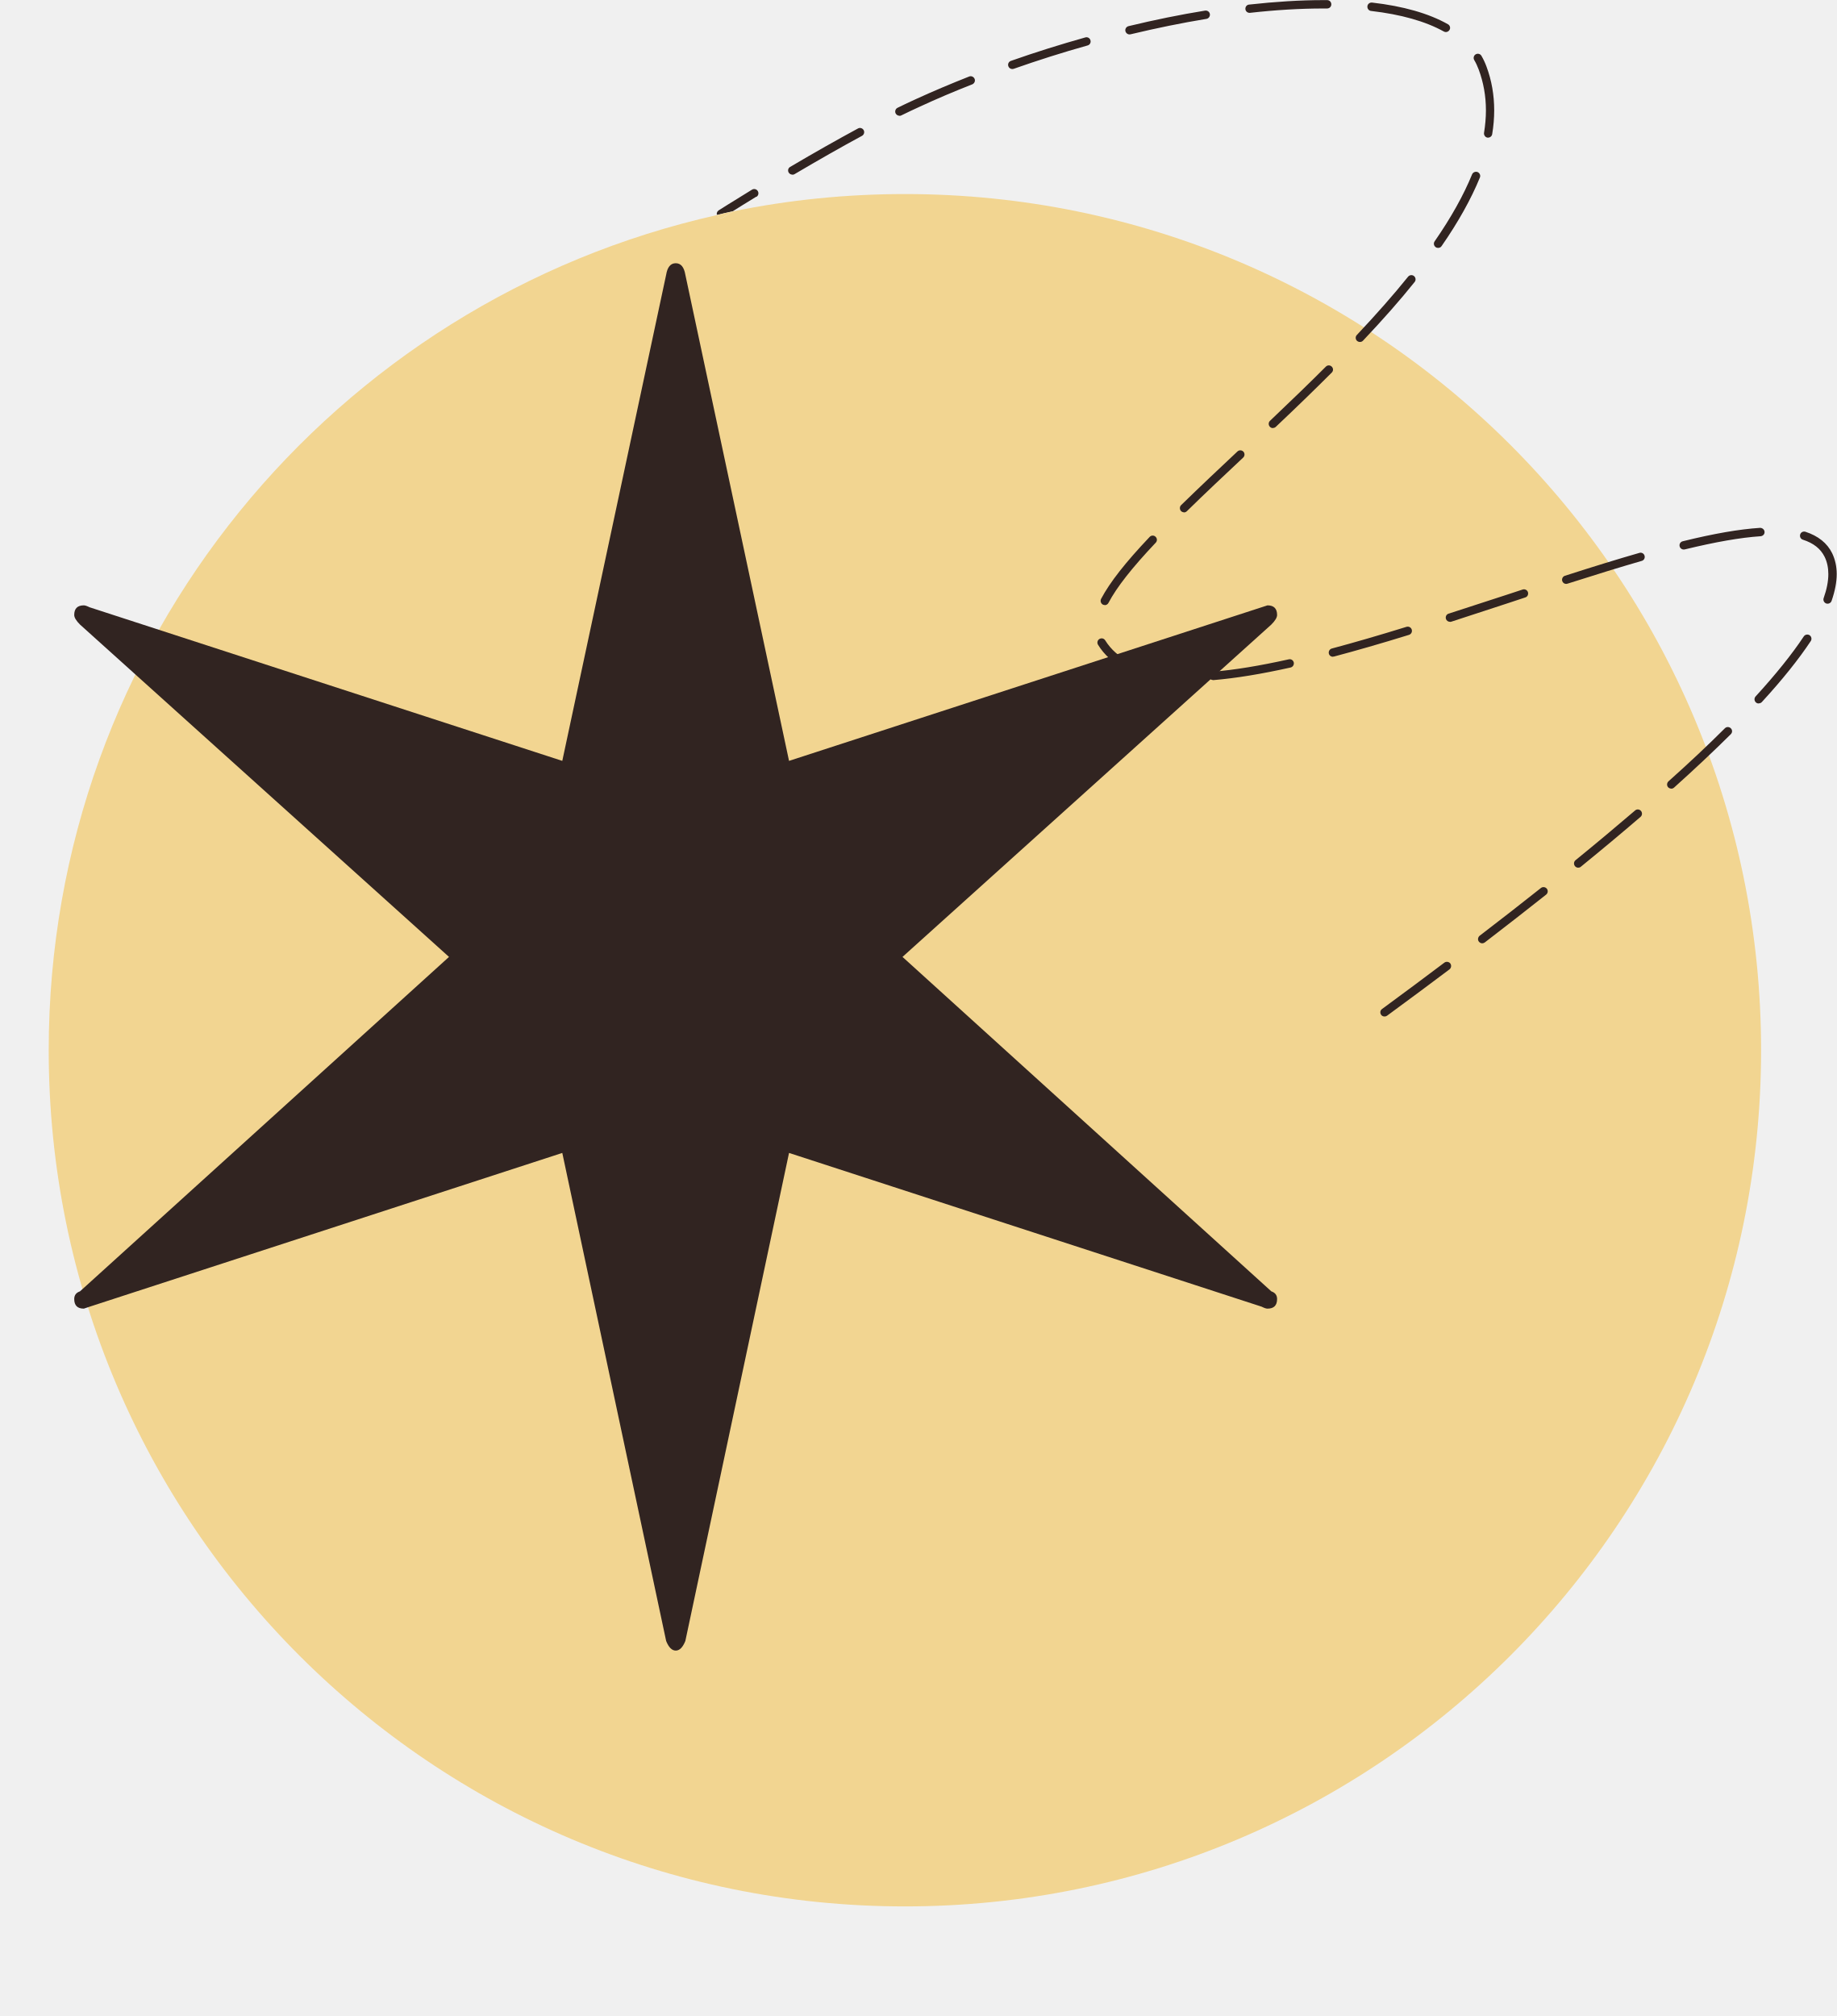
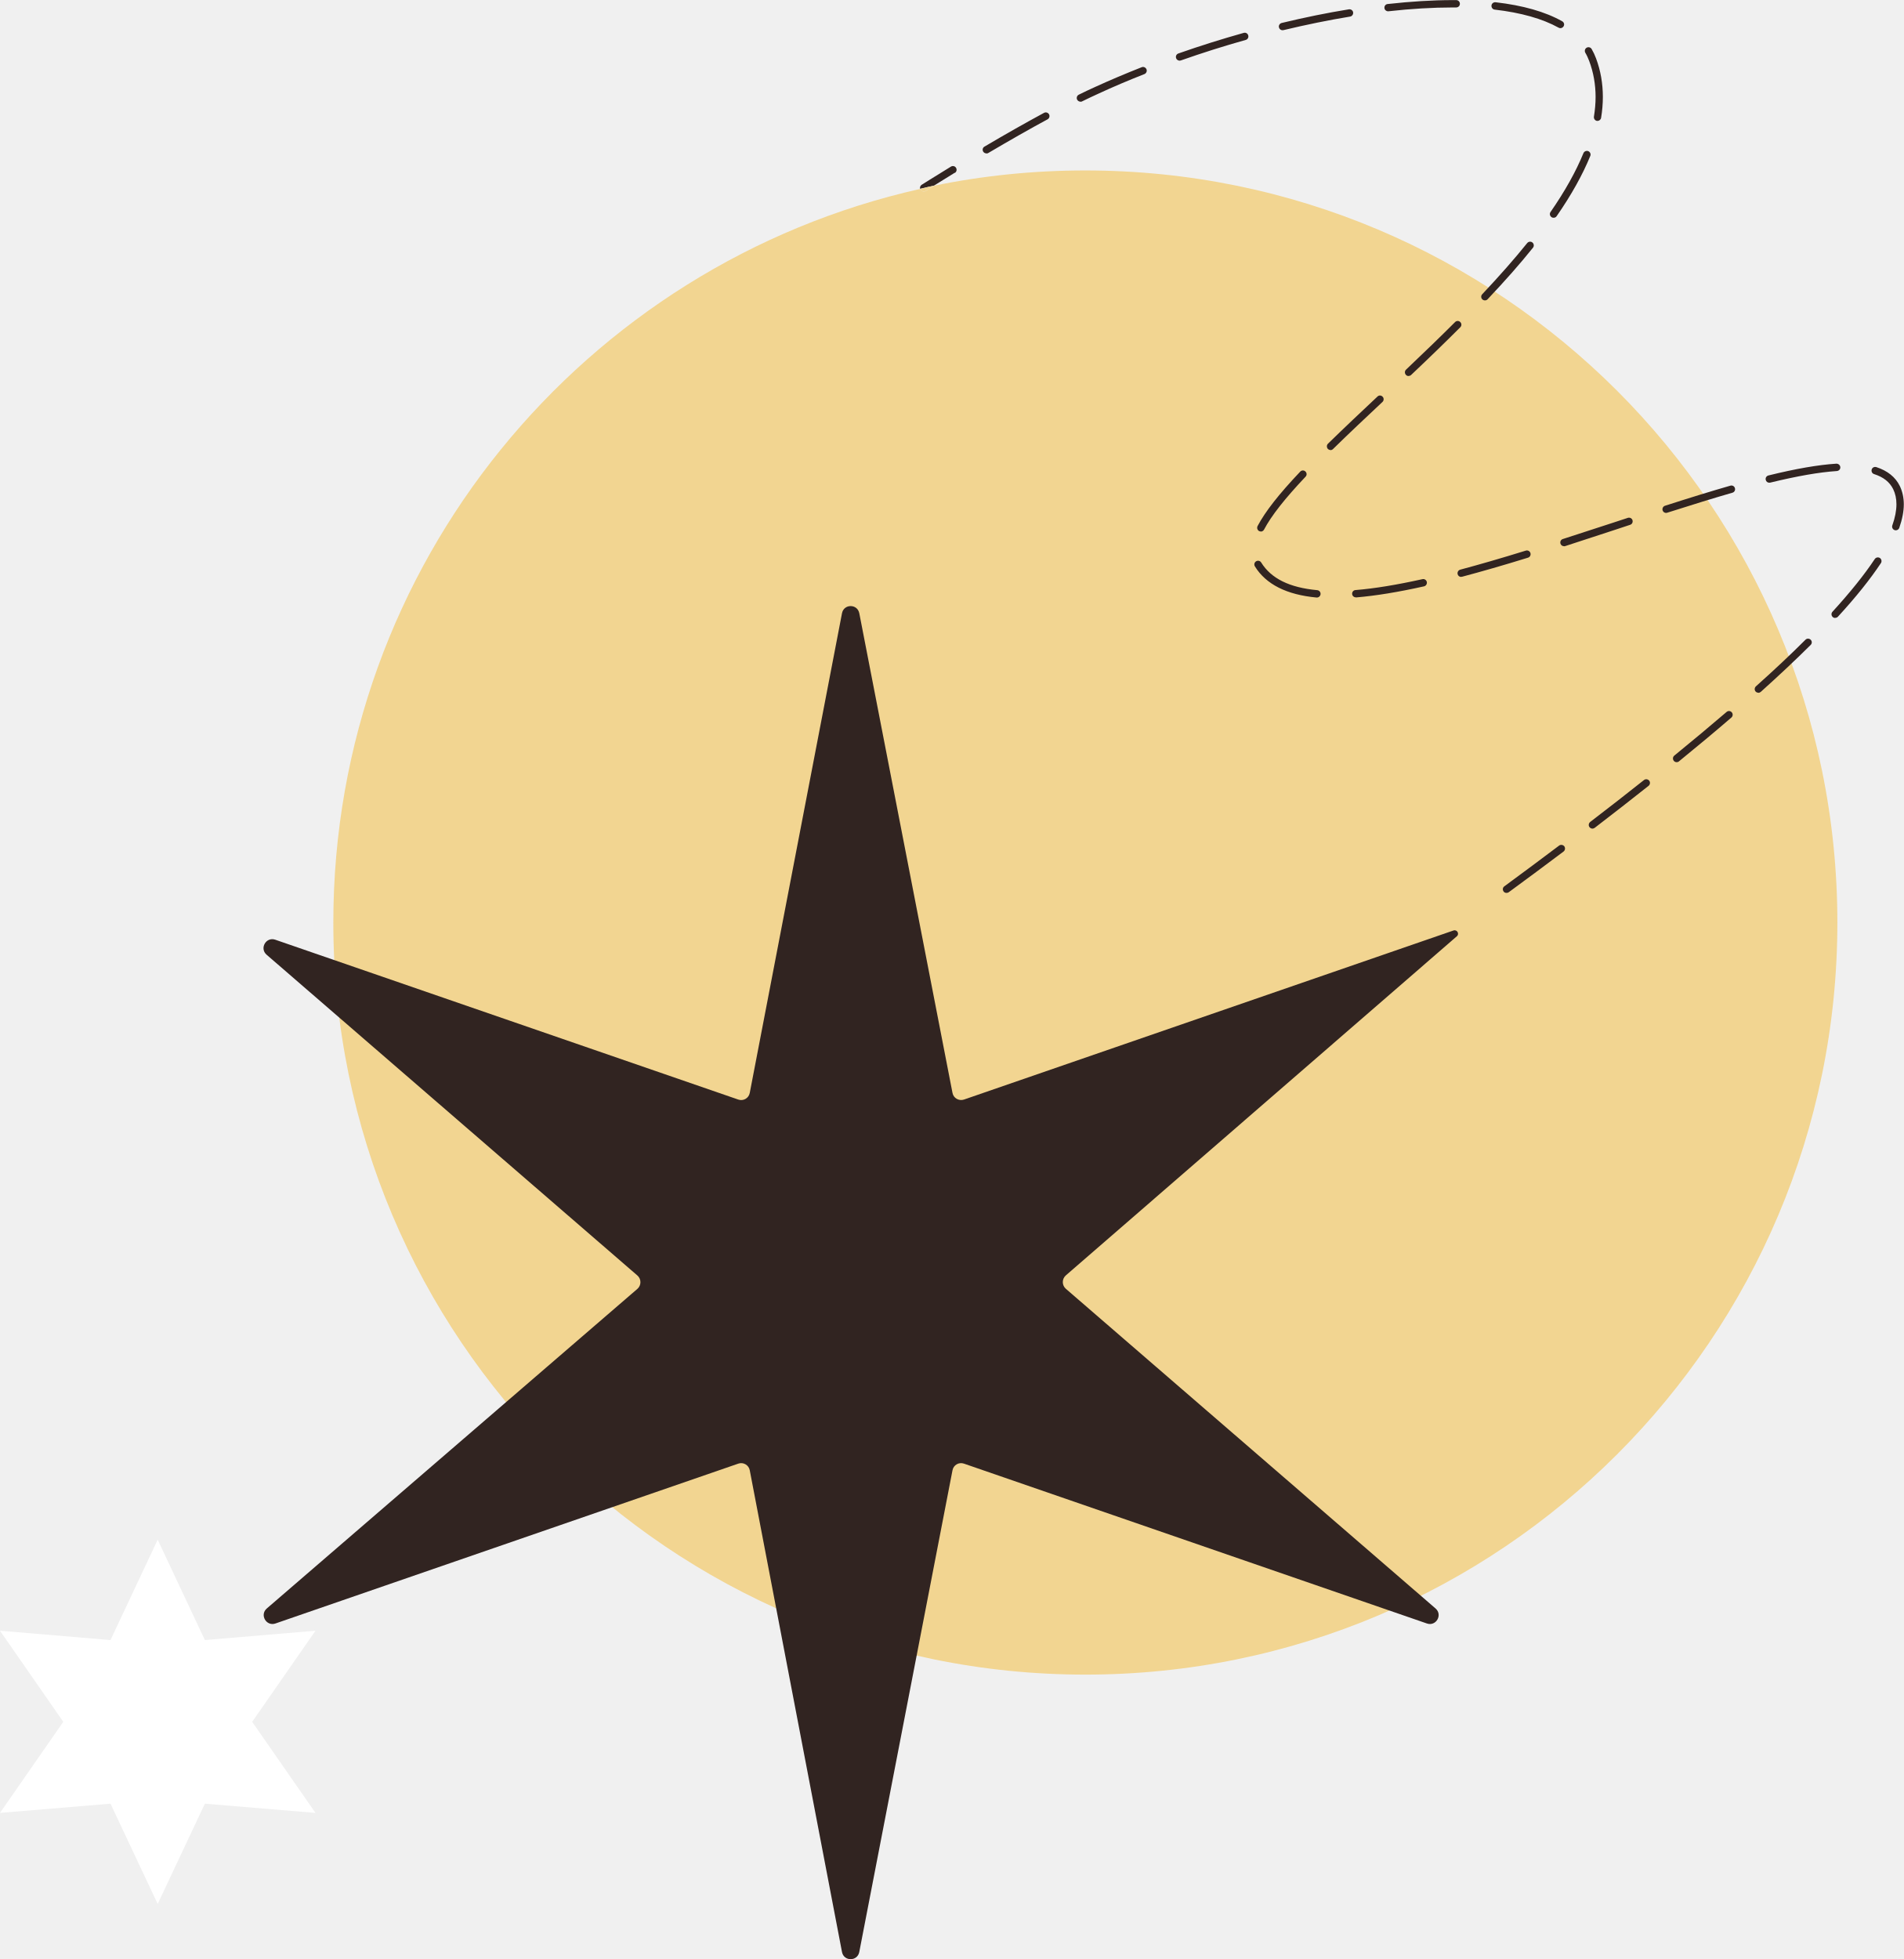
- <svg xmlns="http://www.w3.org/2000/svg" id="Layer_1" data-name="Layer 1" viewBox="0 0 164.42 180.46">
+ <svg xmlns="http://www.w3.org/2000/svg" id="Layer_1" data-name="Layer 1" viewBox="0 0 194.02 199.63">
  <defs>
    <style>
-       .cls-1 {
-         fill: #312421;
-       }
- 
-       .cls-2 {
-         fill: #f2d591;
-       }
- 
-       #floral-element {
+       .cls-1 { fill: #312421; }
+       .cls-2 { fill: #f2d591; }
+       .cls-3 { fill: #fff; }
+       #rotating-star {
        transform-box: fill-box;
        transform-origin: center;
-         animation: rotate-floral 120s linear infinite;
+         animation: rotate-star 180s linear infinite;
      }
- 
-       @keyframes rotate-floral {
-         to {
-           transform: rotate(360deg);
-         }
+       @keyframes rotate-star {
+         to { transform: rotate(360deg); }
      }
    </style>
  </defs>
+   <path class="cls-1" d="M97.31,17.62c.18-.11.23-.34.12-.52-.11-.18-.34-.23-.52-.12-1.81,1.11-2.98,1.85-2.98,1.85-.14.09-.2.26-.16.41.47-.11.94-.23,1.42-.33.51-.32,1.23-.77,2.1-1.3Z" />
  <g>
-     <path class="cls-1" d="M67.71,17.62c.18-.11.23-.34.12-.52-.11-.18-.34-.23-.52-.12-1.81,1.11-2.98,1.85-2.98,1.85-.14.09-.2.26-.16.41.47-.11.94-.23,1.42-.33.51-.32,1.23-.77,2.1-1.3Z" />
-     <g>
-       <path class="cls-2" d="M81,17.37c-5.27,0-10.42.53-15.39,1.55-.55.34-.86.54-.86.54-.06.04-.13.06-.2.06-.12,0-.25-.06-.32-.17-.02-.03-.03-.07-.04-.1C29.95,26.91,4.36,57.46,4.36,94.01c0,42.33,34.31,76.64,76.64,76.64s76.64-34.31,76.64-76.64S123.33,17.37,81,17.37Z" />
-       <path class="cls-2" d="M64.54,19.52c.07,0,.14-.02.2-.06,0,0,.32-.2.86-.54-.48.1-.95.22-1.42.33,0,.04.02.07.04.1.07.11.19.17.32.17Z" />
-     </g>
+     <path class="cls-2" d="M110.6,17.37c-5.27,0-10.42.53-15.39,1.55-.55.34-.86.54-.86.54-.06.04-.13.06-.2.06-.12,0-.25-.06-.32-.17-.02-.03-.03-.07-.04-.1-34.23,7.67-59.82,38.22-59.82,74.76,0,42.33,34.31,76.64,76.64,76.64s76.64-34.31,76.64-76.64S152.93,17.37,110.6,17.37Z" />
+     <path class="cls-2" d="M94.14,19.52c.07,0,.14-.02.2-.06,0,0,.32-.2.86-.54-.48.1-.95.22-1.42.33,0,.04.02.07.04.1.07.11.19.17.32.17Z" />
  </g>
-   <g id="floral-element">
-     <text class="cls-1" x="60.4" y="145" text-anchor="middle" font-family="serif" font-size="172">✶</text>
+   <path class="cls-1" d="M153.53,90.99c-.12,0-.23-.05-.3-.15-.12-.17-.09-.4.08-.52,1.95-1.43,3.8-2.81,5.58-4.15.16-.12.4-.09.53.07.12.17.09.4-.07.53-1.78,1.34-3.64,2.72-5.59,4.15-.07.05-.14.07-.22.07ZM162.29,84.44c-.11,0-.22-.05-.3-.15-.13-.16-.09-.4.07-.53,1.93-1.48,3.76-2.9,5.48-4.27.16-.13.4-.1.53.06s.1.4-.06.53c-1.73,1.37-3.56,2.8-5.49,4.28-.07.05-.15.08-.23.08ZM170.87,77.67c-.11,0-.22-.05-.29-.14-.13-.16-.11-.4.05-.53,1.88-1.53,3.67-3.03,5.33-4.45.16-.14.39-.12.53.04.13.16.12.39-.04.53-1.66,1.43-3.46,2.93-5.35,4.47-.07.06-.15.08-.24.08ZM179.2,70.59c-.1,0-.21-.04-.28-.12-.14-.15-.12-.39.03-.53,1.86-1.66,3.56-3.26,5.05-4.75.15-.15.38-.14.53,0,.15.15.15.38,0,.53-1.51,1.5-3.21,3.1-5.08,4.78-.07.06-.16.1-.25.1ZM187.02,62.97c-.09,0-.18-.03-.25-.1-.15-.14-.16-.38-.02-.53,1.8-1.97,3.25-3.77,4.31-5.37.11-.17.35-.22.52-.11.17.11.22.35.11.52-1.08,1.63-2.55,3.47-4.38,5.46-.07.08-.17.12-.28.12ZM134.2,60.89s-.02,0-.03,0c-3.03-.28-5.15-1.34-6.28-3.17-.11-.18-.06-.41.12-.52.18-.11.41-.06.52.12,1.02,1.64,2.89,2.56,5.71,2.82.21.02.36.2.34.41-.02.19-.18.34-.37.34ZM138.17,60.87c-.19,0-.36-.15-.37-.34-.02-.21.14-.39.34-.4,1.97-.16,4.2-.53,6.82-1.11.21-.05.4.08.45.28.04.2-.08.4-.28.45-2.65.59-4.91.96-6.92,1.13-.01,0-.02,0-.03,0ZM148.91,58.79c-.17,0-.32-.11-.36-.28-.05-.2.07-.41.27-.46,1.98-.53,4.16-1.16,6.68-1.94.2-.06.41.05.47.25.06.2-.05.41-.25.47-2.52.78-4.72,1.41-6.71,1.94-.03,0-.07.01-.1.01ZM159.39,55.66c-.16,0-.31-.1-.36-.26-.06-.2.04-.41.24-.47,1.73-.56,3.45-1.12,5.17-1.68l1.46-.48c.19-.06.41.04.47.24s-.04.41-.24.47l-1.45.48c-1.71.56-3.45,1.13-5.17,1.69-.04.01-.08.02-.12.02ZM128.5,54.16c-.06,0-.12-.01-.18-.04-.18-.1-.25-.32-.16-.51.79-1.49,2.17-3.25,4.35-5.55.14-.15.38-.16.53-.01.15.14.16.38.01.53-2.1,2.22-3.49,3.98-4.23,5.39-.07.13-.2.2-.33.2ZM193.21,54.04s-.08,0-.13-.02c-.19-.07-.3-.28-.23-.48.28-.79.42-1.51.42-2.15,0-.57-.11-1.09-.33-1.54-.36-.73-.99-1.23-1.95-1.54-.2-.06-.3-.27-.24-.47.06-.2.27-.3.47-.24,1.14.37,1.95,1.02,2.39,1.92.27.56.41,1.19.41,1.87,0,.73-.16,1.53-.46,2.4-.05.15-.2.25-.35.25ZM169.8,52.27c-.16,0-.31-.1-.36-.26-.06-.2.05-.41.24-.47,2.67-.86,4.79-1.51,6.67-2.05.2-.06.41.06.46.26.06.2-.06.41-.26.46-1.87.54-3.99,1.19-6.65,2.04-.04.01-.08.02-.11.02ZM180.31,49.19c-.17,0-.32-.11-.36-.29-.05-.2.07-.4.28-.45,2.8-.69,5.06-1.08,6.92-1.2.2,0,.38.14.4.35s-.14.38-.35.4c-1.81.12-4.03.51-6.79,1.18-.03,0-.06.01-.09.01ZM135.6,45.86c-.1,0-.19-.04-.27-.11-.14-.15-.14-.39,0-.53,1.62-1.58,3.44-3.3,5.05-4.81.15-.15.38-.14.53.02.14.15.13.39-.02.53-1.61,1.51-3.43,3.22-5.04,4.8-.07.07-.17.11-.26.11ZM143.55,38.32c-.1,0-.2-.04-.27-.12-.14-.15-.14-.39.01-.53,1.98-1.88,3.57-3.42,5-4.85.15-.15.38-.15.53,0s.15.38,0,.53c-1.43,1.43-3.02,2.98-5.01,4.86-.07.07-.17.1-.26.1ZM151.33,30.61c-.09,0-.18-.03-.26-.1-.15-.14-.16-.38-.01-.53,1.76-1.87,3.26-3.57,4.58-5.21.13-.16.37-.19.53-.06.16.13.19.37.06.53-1.33,1.66-2.84,3.37-4.62,5.25-.07.08-.17.12-.27.12ZM158.32,22.19c-.07,0-.15-.02-.21-.07-.17-.12-.21-.35-.09-.52,1.47-2.12,2.59-4.13,3.35-5.99.08-.19.3-.28.49-.21.19.08.29.3.21.49-.78,1.91-1.93,3.98-3.43,6.14-.07.11-.19.16-.31.16ZM100.52,15.63c-.13,0-.25-.07-.32-.18-.11-.18-.05-.41.13-.51,2.2-1.3,4.24-2.45,6.07-3.44.18-.1.41-.03.51.15.1.18.03.41-.15.51-1.82.98-3.85,2.14-6.04,3.43-.06.04-.12.05-.19.05ZM162.81,12.32s-.04,0-.06,0c-.2-.03-.34-.23-.31-.43.11-.68.17-1.36.17-2.01,0-1.28-.22-2.51-.65-3.66-.11-.29-.24-.58-.4-.85-.1-.18-.04-.41.14-.51.18-.1.41-.04.51.14.18.31.33.63.45.96.46,1.23.69,2.55.69,3.92,0,.69-.06,1.41-.18,2.13-.03.18-.19.31-.37.31ZM110.11,10.36c-.14,0-.27-.08-.34-.21-.09-.19-.01-.41.17-.5.57-.28,1.13-.55,1.67-.79,1.53-.7,3.12-1.37,4.74-2.01.19-.08.41.02.49.21.08.19-.02.41-.21.49-1.61.63-3.19,1.3-4.7,2-.53.24-1.08.5-1.65.78-.05.03-.11.04-.17.04ZM120.21,6.18c-.15,0-.3-.1-.35-.25-.07-.2.03-.41.23-.48,2.18-.77,4.42-1.47,6.66-2.1.2-.06.41.06.46.26.06.2-.06.41-.26.46-2.22.62-4.45,1.33-6.61,2.09-.04.01-.08.02-.12.02ZM130.7,3.08c-.17,0-.32-.12-.36-.29-.05-.2.08-.4.28-.45,2.32-.56,4.62-1.03,6.85-1.39.21-.03.4.11.43.31.03.2-.11.4-.31.43-2.2.36-4.49.83-6.79,1.38-.03,0-.06.01-.09.01ZM159.02,2.87c-.06,0-.12-.02-.18-.05-1.64-.91-3.83-1.53-6.51-1.84-.21-.02-.35-.21-.33-.42.02-.2.2-.35.42-.33,2.79.32,5.07.97,6.79,1.94.18.1.25.33.14.51-.07.12-.2.19-.33.19ZM141.46,1.15c-.19,0-.35-.14-.37-.33-.02-.21.12-.39.33-.41,2.35-.26,4.58-.4,6.62-.4h.37c.21,0,.37.17.37.38,0,.21-.17.37-.38.37h-.37c-2.02,0-4.22.13-6.54.39-.01,0-.02,0-.04,0Z" />
+   <polygon class="cls-3" points="11.26 167.13 16.07 156.9 20.88 167.13 32.15 166.18 25.7 175.46 32.15 184.74 20.88 183.8 16.07 194.02 11.26 183.8 0 184.74 6.45 175.46 0 166.18 11.26 167.13" />
+   <g id="rotating-star">
+     <path class="cls-1" d="M87.57,62.48l9.5,48.89c.1.54.66.85,1.17.68l49.89-17.23c.36-.12.63.34.34.59l-39.85,34.56c-.41.36-.41,1,0,1.36l37.68,32.58c.75.65.05,1.85-.88,1.53l-47.18-16.29c-.52-.18-1.07.14-1.17.68l-9.5,49.09c-.19.97-1.57.97-1.76,0l-9.4-49.09c-.1-.54-.66-.86-1.17-.68l-47.17,16.29c-.93.32-1.63-.88-.88-1.53l37.77-32.57c.41-.36.41-1,0-1.36l-37.79-32.69c-.75-.65-.05-1.85.88-1.53l47.19,16.29c.52.18,1.07-.14,1.17-.68l9.4-48.88c.19-.97,1.57-.97,1.76,0Z" />
  </g>
-   <path class="cls-1" d="M123.93,90.99c-.12,0-.23-.05-.3-.15-.12-.17-.09-.4.08-.52,1.95-1.43,3.8-2.81,5.58-4.15.16-.12.4-.09.53.07.12.17.09.4-.07.53-1.78,1.34-3.64,2.72-5.59,4.15-.07.05-.14.07-.22.07ZM132.68,84.44c-.11,0-.22-.05-.3-.15-.13-.16-.09-.4.07-.53,1.93-1.48,3.76-2.9,5.48-4.27.16-.13.4-.1.53.06s.1.4-.06.53c-1.73,1.37-3.56,2.8-5.49,4.28-.07.05-.15.08-.23.08ZM141.27,77.67c-.11,0-.22-.05-.29-.14-.13-.16-.11-.4.05-.53,1.88-1.53,3.67-3.03,5.33-4.45.16-.14.39-.12.53.04.13.16.12.39-.04.53-1.66,1.43-3.46,2.93-5.35,4.47-.07.06-.15.08-.24.08ZM149.6,70.59c-.1,0-.21-.04-.28-.12-.14-.15-.12-.39.03-.53,1.86-1.66,3.56-3.26,5.05-4.75.15-.15.38-.14.53,0,.15.15.15.38,0,.53-1.51,1.5-3.21,3.1-5.08,4.78-.07.06-.16.1-.25.1ZM157.42,62.97c-.09,0-.18-.03-.25-.1-.15-.14-.16-.38-.02-.53,1.8-1.97,3.25-3.77,4.31-5.37.11-.17.35-.22.52-.11.17.11.22.35.11.52-1.08,1.63-2.55,3.47-4.38,5.46-.07.08-.17.12-.28.12ZM104.6,60.89s-.02,0-.03,0c-3.03-.28-5.15-1.34-6.28-3.17-.11-.18-.06-.41.12-.52.18-.11.41-.06.52.12,1.02,1.64,2.89,2.56,5.71,2.82.21.02.36.2.34.41-.02.19-.18.34-.37.34ZM108.57,60.87c-.19,0-.36-.15-.37-.34-.02-.21.14-.39.34-.4,1.97-.16,4.2-.53,6.82-1.11.21-.05.4.08.45.28.04.2-.08.4-.28.45-2.65.59-4.91.96-6.92,1.13-.01,0-.02,0-.03,0ZM119.31,58.79c-.17,0-.32-.11-.36-.28-.05-.2.07-.41.27-.46,1.98-.53,4.16-1.16,6.68-1.94.2-.06.41.05.47.25.06.2-.05.41-.25.47-2.52.78-4.72,1.41-6.71,1.94-.03,0-.07.01-.1.01ZM129.79,55.66c-.16,0-.31-.1-.36-.26-.06-.2.04-.41.24-.47,1.73-.56,3.45-1.12,5.17-1.68l1.46-.48c.19-.06.41.04.47.24s-.04.41-.24.47l-1.45.48c-1.71.56-3.45,1.13-5.17,1.69-.04.01-.08.02-.12.02ZM98.9,54.16c-.06,0-.12-.01-.18-.04-.18-.1-.25-.32-.16-.51.79-1.49,2.17-3.25,4.35-5.55.14-.15.38-.16.53-.01.15.14.16.38.01.53-2.1,2.22-3.49,3.98-4.23,5.39-.07.13-.2.2-.33.2ZM163.6,54.04s-.08,0-.13-.02c-.19-.07-.3-.28-.23-.48.28-.79.42-1.51.42-2.15,0-.57-.11-1.09-.33-1.54-.36-.73-.99-1.23-1.95-1.54-.2-.06-.3-.27-.24-.47.06-.2.27-.3.47-.24,1.14.37,1.95,1.02,2.39,1.92.27.56.41,1.19.41,1.87,0,.73-.16,1.53-.46,2.4-.05.15-.2.25-.35.25ZM140.2,52.27c-.16,0-.31-.1-.36-.26-.06-.2.05-.41.24-.47,2.67-.86,4.79-1.51,6.67-2.05.2-.06.41.06.46.26.06.2-.06.41-.26.46-1.87.54-3.99,1.19-6.65,2.04-.04.01-.08.02-.11.02ZM150.71,49.19c-.17,0-.32-.11-.36-.29-.05-.2.07-.4.28-.45,2.8-.69,5.06-1.08,6.92-1.2.2,0,.38.14.4.35s-.14.38-.35.4c-1.81.12-4.03.51-6.79,1.18-.03,0-.06.01-.09.01ZM105.99,45.86c-.1,0-.19-.04-.27-.11-.14-.15-.14-.39,0-.53,1.62-1.58,3.44-3.3,5.05-4.81.15-.14.39-.13.53.02.14.15.13.39-.02.53-1.61,1.51-3.43,3.22-5.04,4.8-.07.07-.17.11-.26.11ZM113.94,38.32c-.1,0-.2-.04-.27-.12-.14-.15-.14-.39.01-.53,1.98-1.88,3.57-3.42,5-4.85.15-.15.38-.15.53,0s.15.38,0,.53c-1.43,1.43-3.02,2.98-5.01,4.86-.07.07-.17.1-.26.1ZM121.73,30.61c-.09,0-.18-.03-.26-.1-.15-.14-.16-.38-.01-.53,1.76-1.87,3.26-3.57,4.58-5.21.13-.16.37-.19.53-.06.16.13.19.37.06.53-1.33,1.66-2.84,3.37-4.62,5.25-.07.08-.17.12-.27.12ZM128.72,22.19c-.07,0-.15-.02-.21-.07-.17-.12-.21-.35-.09-.52,1.47-2.12,2.59-4.13,3.35-5.99.08-.19.3-.28.49-.21.19.08.29.3.21.49-.78,1.91-1.93,3.98-3.43,6.14-.07.11-.19.16-.31.16ZM70.92,15.63c-.13,0-.25-.07-.32-.18-.11-.18-.05-.41.13-.51,2.2-1.3,4.24-2.45,6.07-3.44.18-.1.41-.03.51.15.1.18.03.41-.15.51-1.82.98-3.85,2.14-6.04,3.43-.06.04-.12.05-.19.05ZM133.21,12.32s-.04,0-.06,0c-.2-.03-.34-.23-.31-.43.11-.68.17-1.36.17-2.01,0-1.28-.22-2.51-.65-3.66-.11-.29-.24-.58-.4-.85-.1-.18-.04-.41.14-.51.18-.1.41-.04.51.14.18.31.33.63.45.96.46,1.23.69,2.55.69,3.92,0,.69-.06,1.41-.18,2.13-.03.18-.19.31-.37.31ZM80.51,10.36c-.14,0-.27-.08-.34-.21-.09-.19-.01-.41.17-.5.57-.28,1.13-.55,1.67-.79,1.53-.7,3.12-1.37,4.74-2.01.19-.08.41.02.49.21.08.19-.02.41-.21.49-1.61.63-3.19,1.3-4.7,2-.53.24-1.08.5-1.65.78-.05.03-.11.04-.17.04ZM90.61,6.18c-.15,0-.3-.1-.35-.25-.07-.2.03-.41.23-.48,2.18-.77,4.42-1.47,6.66-2.1.2-.06.41.06.46.26.06.2-.06.41-.26.46-2.22.62-4.45,1.33-6.61,2.09-.04.01-.08.02-.12.02ZM101.1,3.08c-.17,0-.32-.12-.36-.29-.05-.2.08-.4.28-.45,2.32-.56,4.62-1.03,6.85-1.39.21-.03.4.11.43.31.03.2-.11.4-.31.43-2.2.36-4.49.83-6.79,1.38-.03,0-.06.01-.09.01ZM129.42,2.87c-.06,0-.12-.02-.18-.05-1.64-.91-3.83-1.53-6.51-1.84-.21-.02-.35-.21-.33-.42.02-.2.2-.35.42-.33,2.79.32,5.07.97,6.79,1.94.18.1.25.33.14.51-.07.12-.2.19-.33.19ZM111.85,1.15c-.19,0-.35-.14-.37-.33-.02-.21.12-.39.33-.41,2.35-.26,4.58-.4,6.62-.4h.37c.21,0,.37.17.37.38,0,.21-.17.37-.38.37h-.37c-2.02,0-4.22.13-6.54.39-.01,0-.03,0-.04,0Z" />
</svg>
